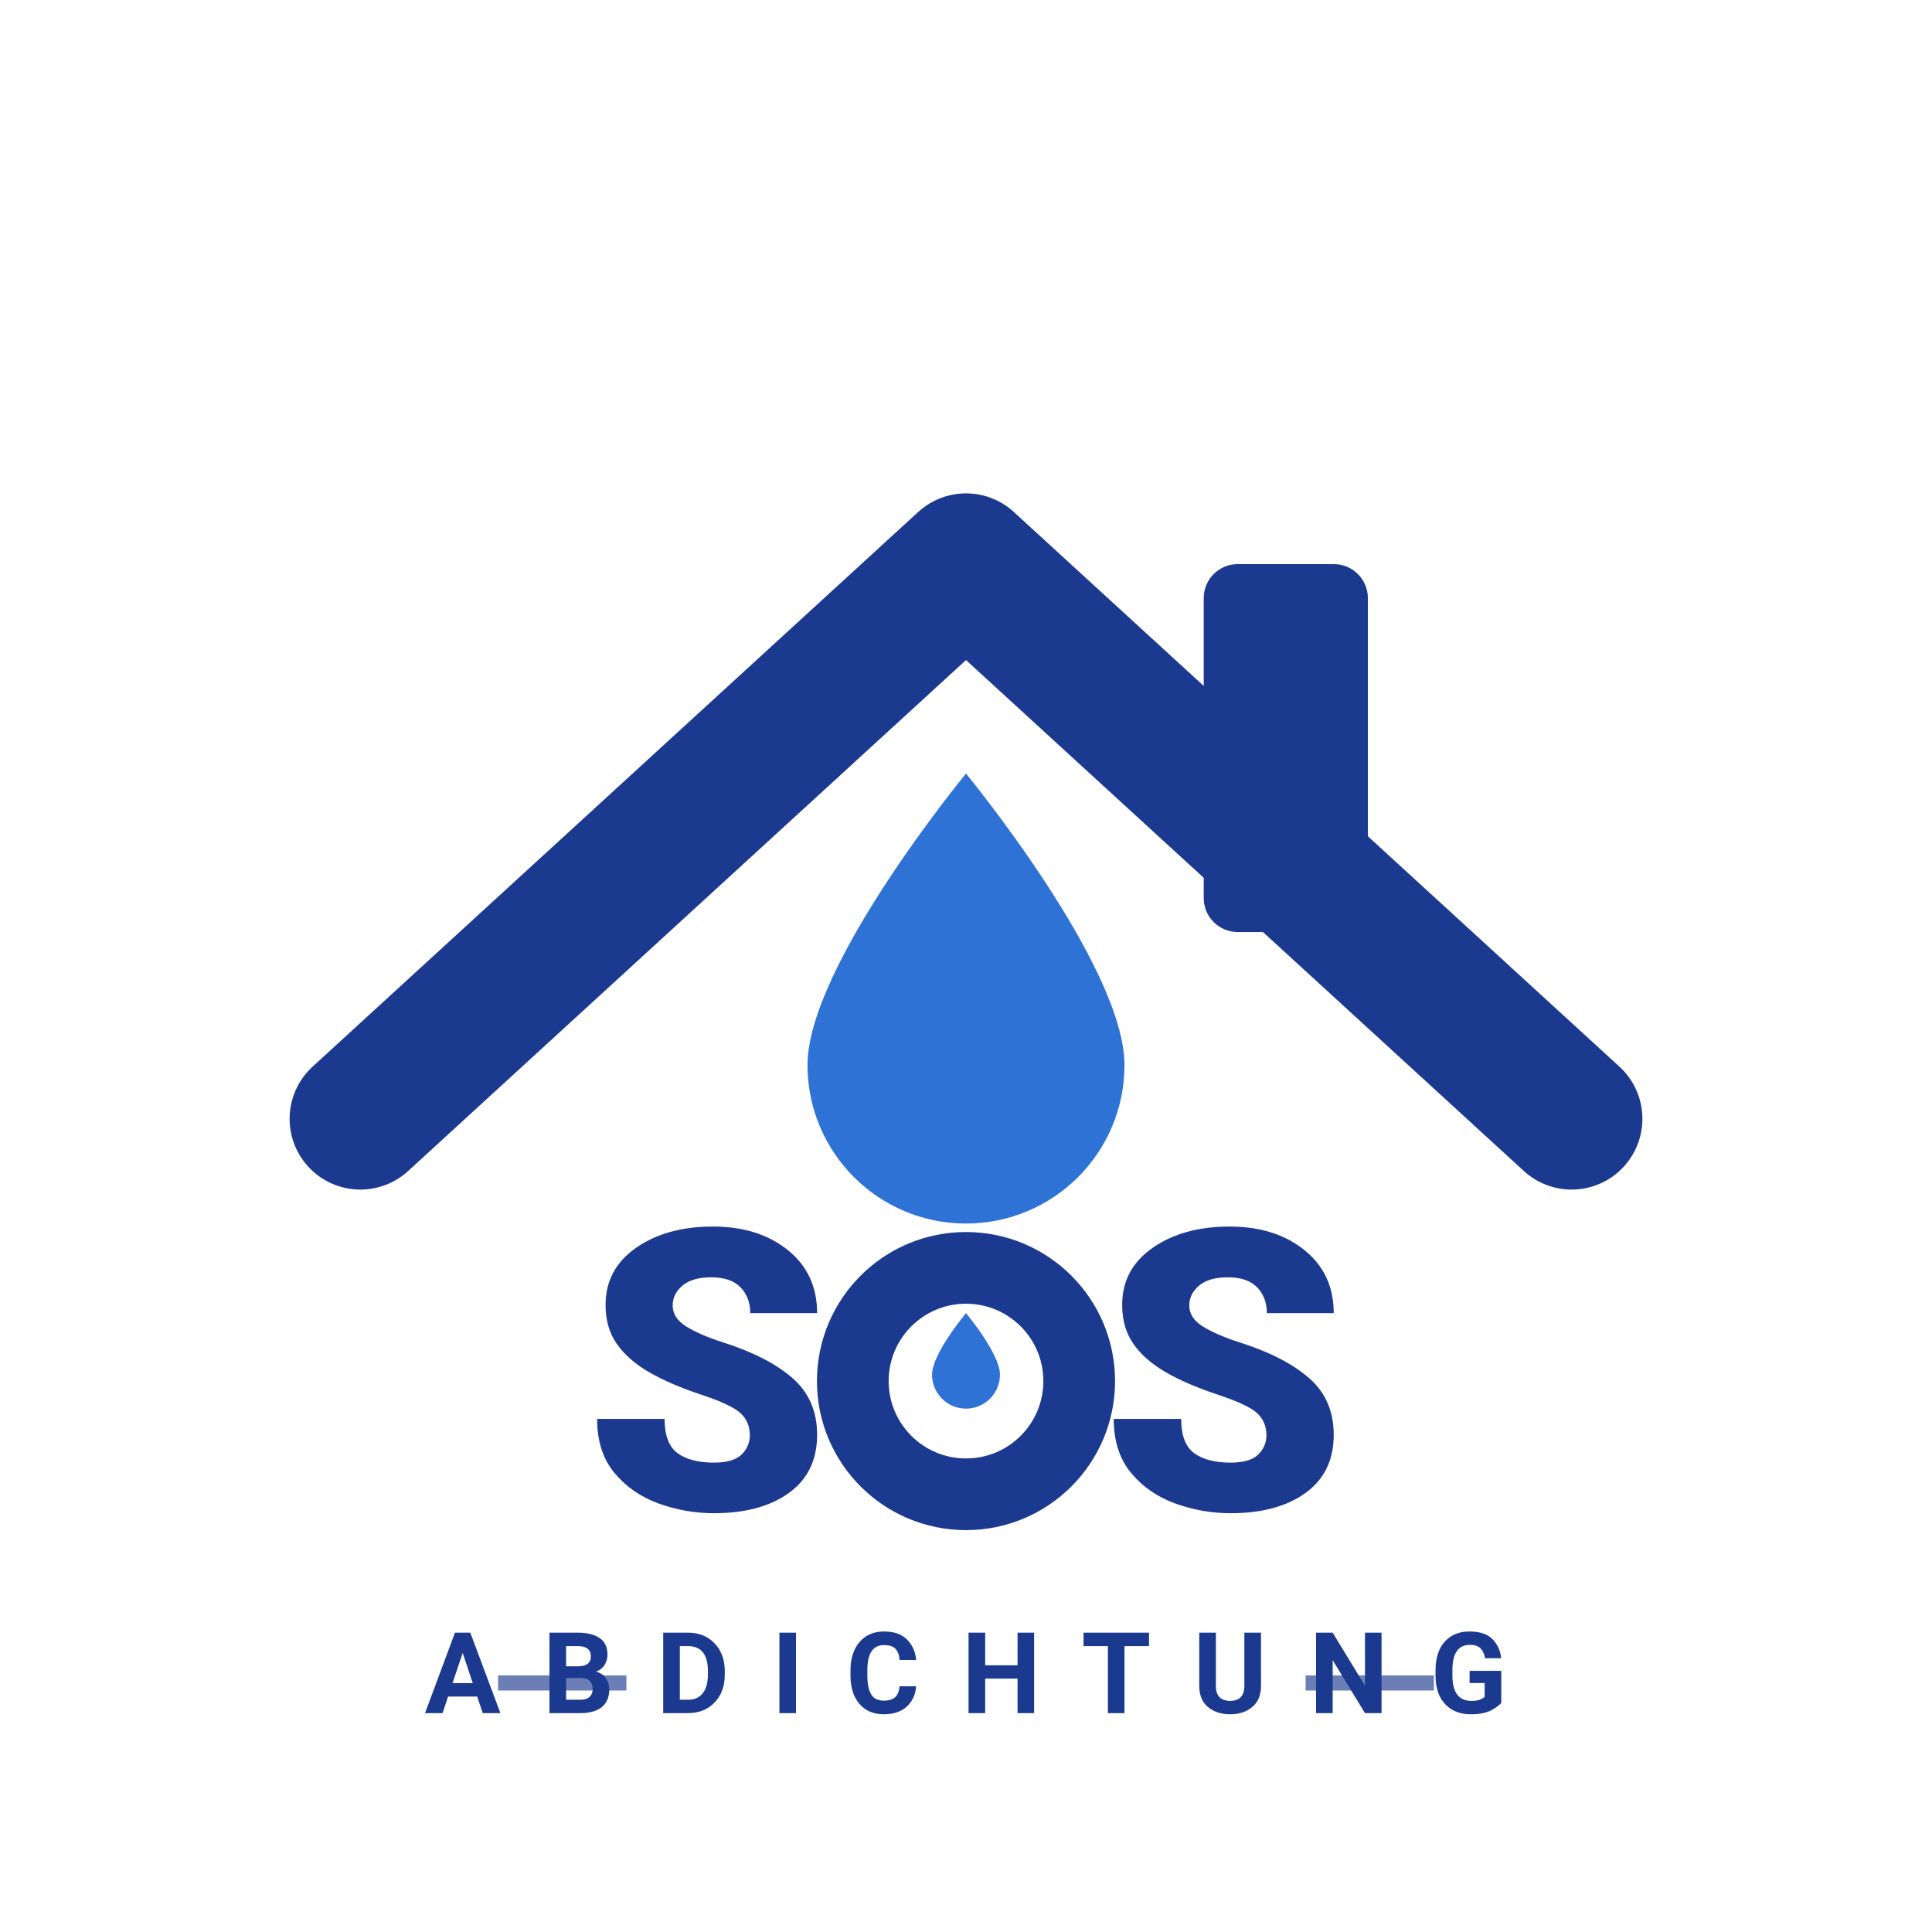
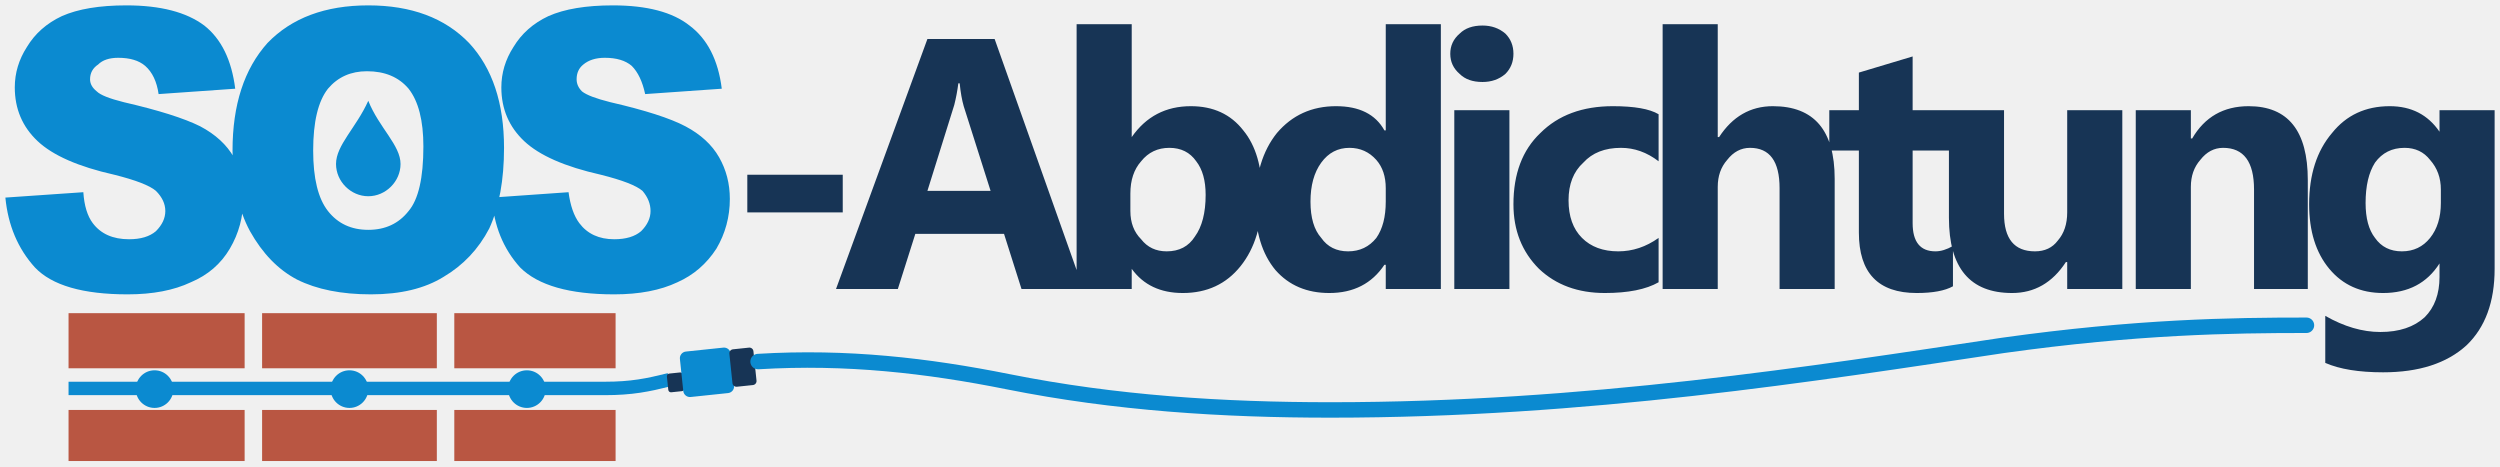
- <svg xmlns="http://www.w3.org/2000/svg" viewBox="0 0 512 512" role="img" aria-label="SOS Abdichtung">
-   <rect width="512" height="512" fill="#ffffff" />
-   <g transform="translate(76 70) scale(7.5)">
-     <rect x="32.4" y="10.6" width="5.8" height="13" rx="1.2" fill="#1b3a8f" />
-     <path d="M2.6 30.2 24 10.6l21.4 19.6" fill="none" stroke="#1b3a8f" stroke-width="5" stroke-linecap="round" stroke-linejoin="round" />
-     <path d="M24 18c0 0 5.6 6.8 5.6 10.3a5.6 5.6 0 0 1-11.2 0C18.4 24.8 24 18 24 18Z" fill="#2f72d6" />
+ <svg xmlns="http://www.w3.org/2000/svg" viewBox="70 168 1860 347" width="1860" height="347">
+   <path fill="#B95642" d="M121 401H252V442H121ZM121 473H252V511H121ZM265 401H395V442H265ZM265 473H395V511H265ZM408 401H528V442H408ZM408 473H528V511H408Z" />
+   <path fill="none" stroke="#0B8AD0" stroke-width="10" d="M121 457H520C540 457 552 454.5 568 450.5" />
+   <circle cx="185" cy="457.5" r="14" fill="#0B8AD0" />
+   <circle cx="330" cy="457.5" r="14" fill="#0B8AD0" />
+   <circle cx="462" cy="457.5" r="14" fill="#0B8AD0" />
+   <g transform="rotate(-6 596 445)">
+     <rect x="566" y="443" width="12" height="14" rx="2" fill="#173455" />
+     <rect x="577" y="428" width="38" height="34" rx="5" fill="#0B8AD0" />
+     <rect x="614" y="430" width="18" height="28" rx="3" fill="#173455" />
  </g>
-   <text x="256" y="400" text-anchor="middle" font-family="system-ui, -apple-system, Segoe UI, Roboto, sans-serif" font-size="104" font-weight="800" letter-spacing="2" fill="#1b3a8f">S<tspan fill="none">O</tspan>S</text>
-   <circle cx="256" cy="366" r="30" fill="none" stroke="#1b3a8f" stroke-width="19" />
-   <path d="M256 348c0 0 9 10.7 9 16.3a9 9 0 0 1-18 0c0-5.6 9-16.3 9-16.3Z" fill="#2f72d6" />
-   <g stroke="#1b3a8f" stroke-width="4" opacity="0.65">
-     <path d="M132 446h34" />
-     <path d="M346 446h34" />
-   </g>
-   <text x="256" y="454" text-anchor="middle" font-family="system-ui, -apple-system, Segoe UI, Roboto, sans-serif" font-size="30" font-weight="700" letter-spacing="11" fill="#1b3a8f">ABDICHTUNG</text>
+   <path fill="none" stroke="#0B8AD0" stroke-width="11.5" stroke-linecap="round" d="M634 437C700 433 760 440 820 452C900 468 980 473 1060 473C1250 473 1420 446 1560 425C1660 411 1730 410 1786 410" />
+   <path fill="#0B8AD0" d="M74 315L132 311Q133 326 139 334Q148 346 166 346Q179 346 186 340Q193 333 193 325Q193 317 186 310Q179 304 155 298Q115 289 98 273Q81 257 81 233Q81 217 90 203Q99 188 116 180Q134 172 164 172Q202 172 222 187Q241 202 245 234L188 238Q186 224 178 217Q171 211 158 211Q148 211 143 216Q137 220 137 227Q137 232 142 236Q146 240 162 244Q201 253 219 262Q236 271 244 285Q251 299 251 316Q251 336 241 353Q231 370 212 378Q193 387 165 387Q115 387 96 367Q77 346 74 315ZM243 280Q243 229 269 200Q296 172 344 172Q392 172 419 200Q445 228 445 278Q445 314 434 338Q422 361 400 374Q379 387 346 387Q313 387 291 376Q270 365 256 340Q243 316 243 280ZM303 280Q303 311 314 325Q325 339 344 339Q363 339 374 325Q385 312 385 277Q385 248 374 234Q363 221 343 221Q325 221 314 234Q303 248 303 280ZM436 315L493 311Q495 326 501 334Q510 346 527 346Q540 346 547 340Q554 333 554 325Q554 317 548 310Q541 304 517 298Q477 289 460 273Q443 257 443 233Q443 217 452 203Q461 188 478 180Q496 172 526 172Q564 172 583 187Q603 202 607 234L550 238Q547 224 540 217Q533 211 520 211Q510 211 504 216Q499 220 499 227Q499 232 503 236Q508 240 524 244Q563 253 580 262Q597 271 605 285Q613 299 613 316Q613 336 603 353Q592 370 574 378Q555 387 527 387Q477 387 457 367Q438 346 436 315ZM344 243C352 263 368 276 368 290C368 303 357 314 344 314C331 314 320 303 320 290C320 276 335 263 344 243Z" />
+   <path fill="#173455" d="M697 326L626 326L626 298L697 298ZM876 383L830 383L817 342L751 342L738 383L692 383L760 197L810 197ZM807 310L787 247Q785 240 784 230L783 230Q782 238 780 246L760 310ZM912 368L912 368L912 383L871 383L871 186L912 186L912 270L912 270Q928 247 956 247Q981 247 995 265Q1009 282 1009 313Q1009 346 993 366Q977 386 950 386Q925 386 912 368ZM911 312L911 325Q911 338 919 346Q926 355 938 355Q952 355 959 344Q967 333 967 313Q967 297 960 288Q953 278 940 278Q927 278 919 288Q911 297 911 312ZM1142 383L1101 383L1101 365L1100 365Q1086 386 1059 386Q1034 386 1019 369Q1004 351 1004 320Q1004 287 1020 267Q1037 247 1064 247Q1090 247 1100 265L1101 265L1101 186L1142 186ZM1101 318L1101 308Q1101 295 1094 287Q1086 278 1074 278Q1061 278 1053 289Q1045 300 1045 318Q1045 336 1053 345Q1060 355 1073 355Q1086 355 1094 345Q1101 335 1101 318ZM1173 229Q1162 229 1156 223Q1149 217 1149 208Q1149 199 1156 193Q1162 187 1173 187Q1183 187 1190 193Q1196 199 1196 208Q1196 217 1190 223Q1183 229 1173 229ZM1193 383L1152 383L1152 250L1193 250ZM1304 378Q1290 386 1264 386Q1234 386 1215 368Q1196 349 1196 320Q1196 286 1216 267Q1236 247 1270 247Q1294 247 1304 253L1304 288Q1291 278 1276 278Q1258 278 1248 289Q1237 299 1237 317Q1237 335 1247 345Q1257 355 1274 355Q1290 355 1304 345ZM1435 383L1394 383L1394 308Q1394 278 1372 278Q1362 278 1355 287Q1348 295 1348 307L1348 383L1307 383L1307 186L1348 186L1348 270L1349 270Q1364 247 1389 247Q1435 247 1435 301ZM1523 381Q1514 386 1496 386Q1453 386 1453 341L1453 280L1431 280L1431 250L1453 250L1453 222L1493 210L1493 250L1523 250L1523 280L1493 280L1493 334Q1493 355 1510 355Q1516 355 1523 351ZM1649 383L1608 383L1608 363L1607 363Q1592 386 1567 386Q1520 386 1520 330L1520 250L1561 250L1561 327Q1561 355 1584 355Q1595 355 1601 347Q1608 339 1608 326L1608 250L1649 250ZM1787 383L1747 383L1747 309Q1747 278 1724 278Q1714 278 1707 287Q1700 295 1700 307L1700 383L1659 383L1659 250L1700 250L1700 271L1701 271Q1715 247 1743 247Q1787 247 1787 302ZM1926 368Q1926 405 1905 425Q1883 445 1843 445Q1816 445 1800 438L1800 403Q1821 415 1841 415Q1862 415 1874 404Q1885 393 1885 374L1885 364L1885 364Q1871 386 1843 386Q1818 386 1803 368Q1788 350 1788 320Q1788 287 1805 267Q1821 247 1848 247Q1872 247 1885 266L1885 266L1885 250L1926 250ZM1886 319L1886 309Q1886 296 1878 287Q1871 278 1859 278Q1845 278 1837 289Q1830 300 1830 319Q1830 336 1837 345Q1844 355 1857 355Q1870 355 1878 345Q1886 335 1886 319Z" />
</svg>
